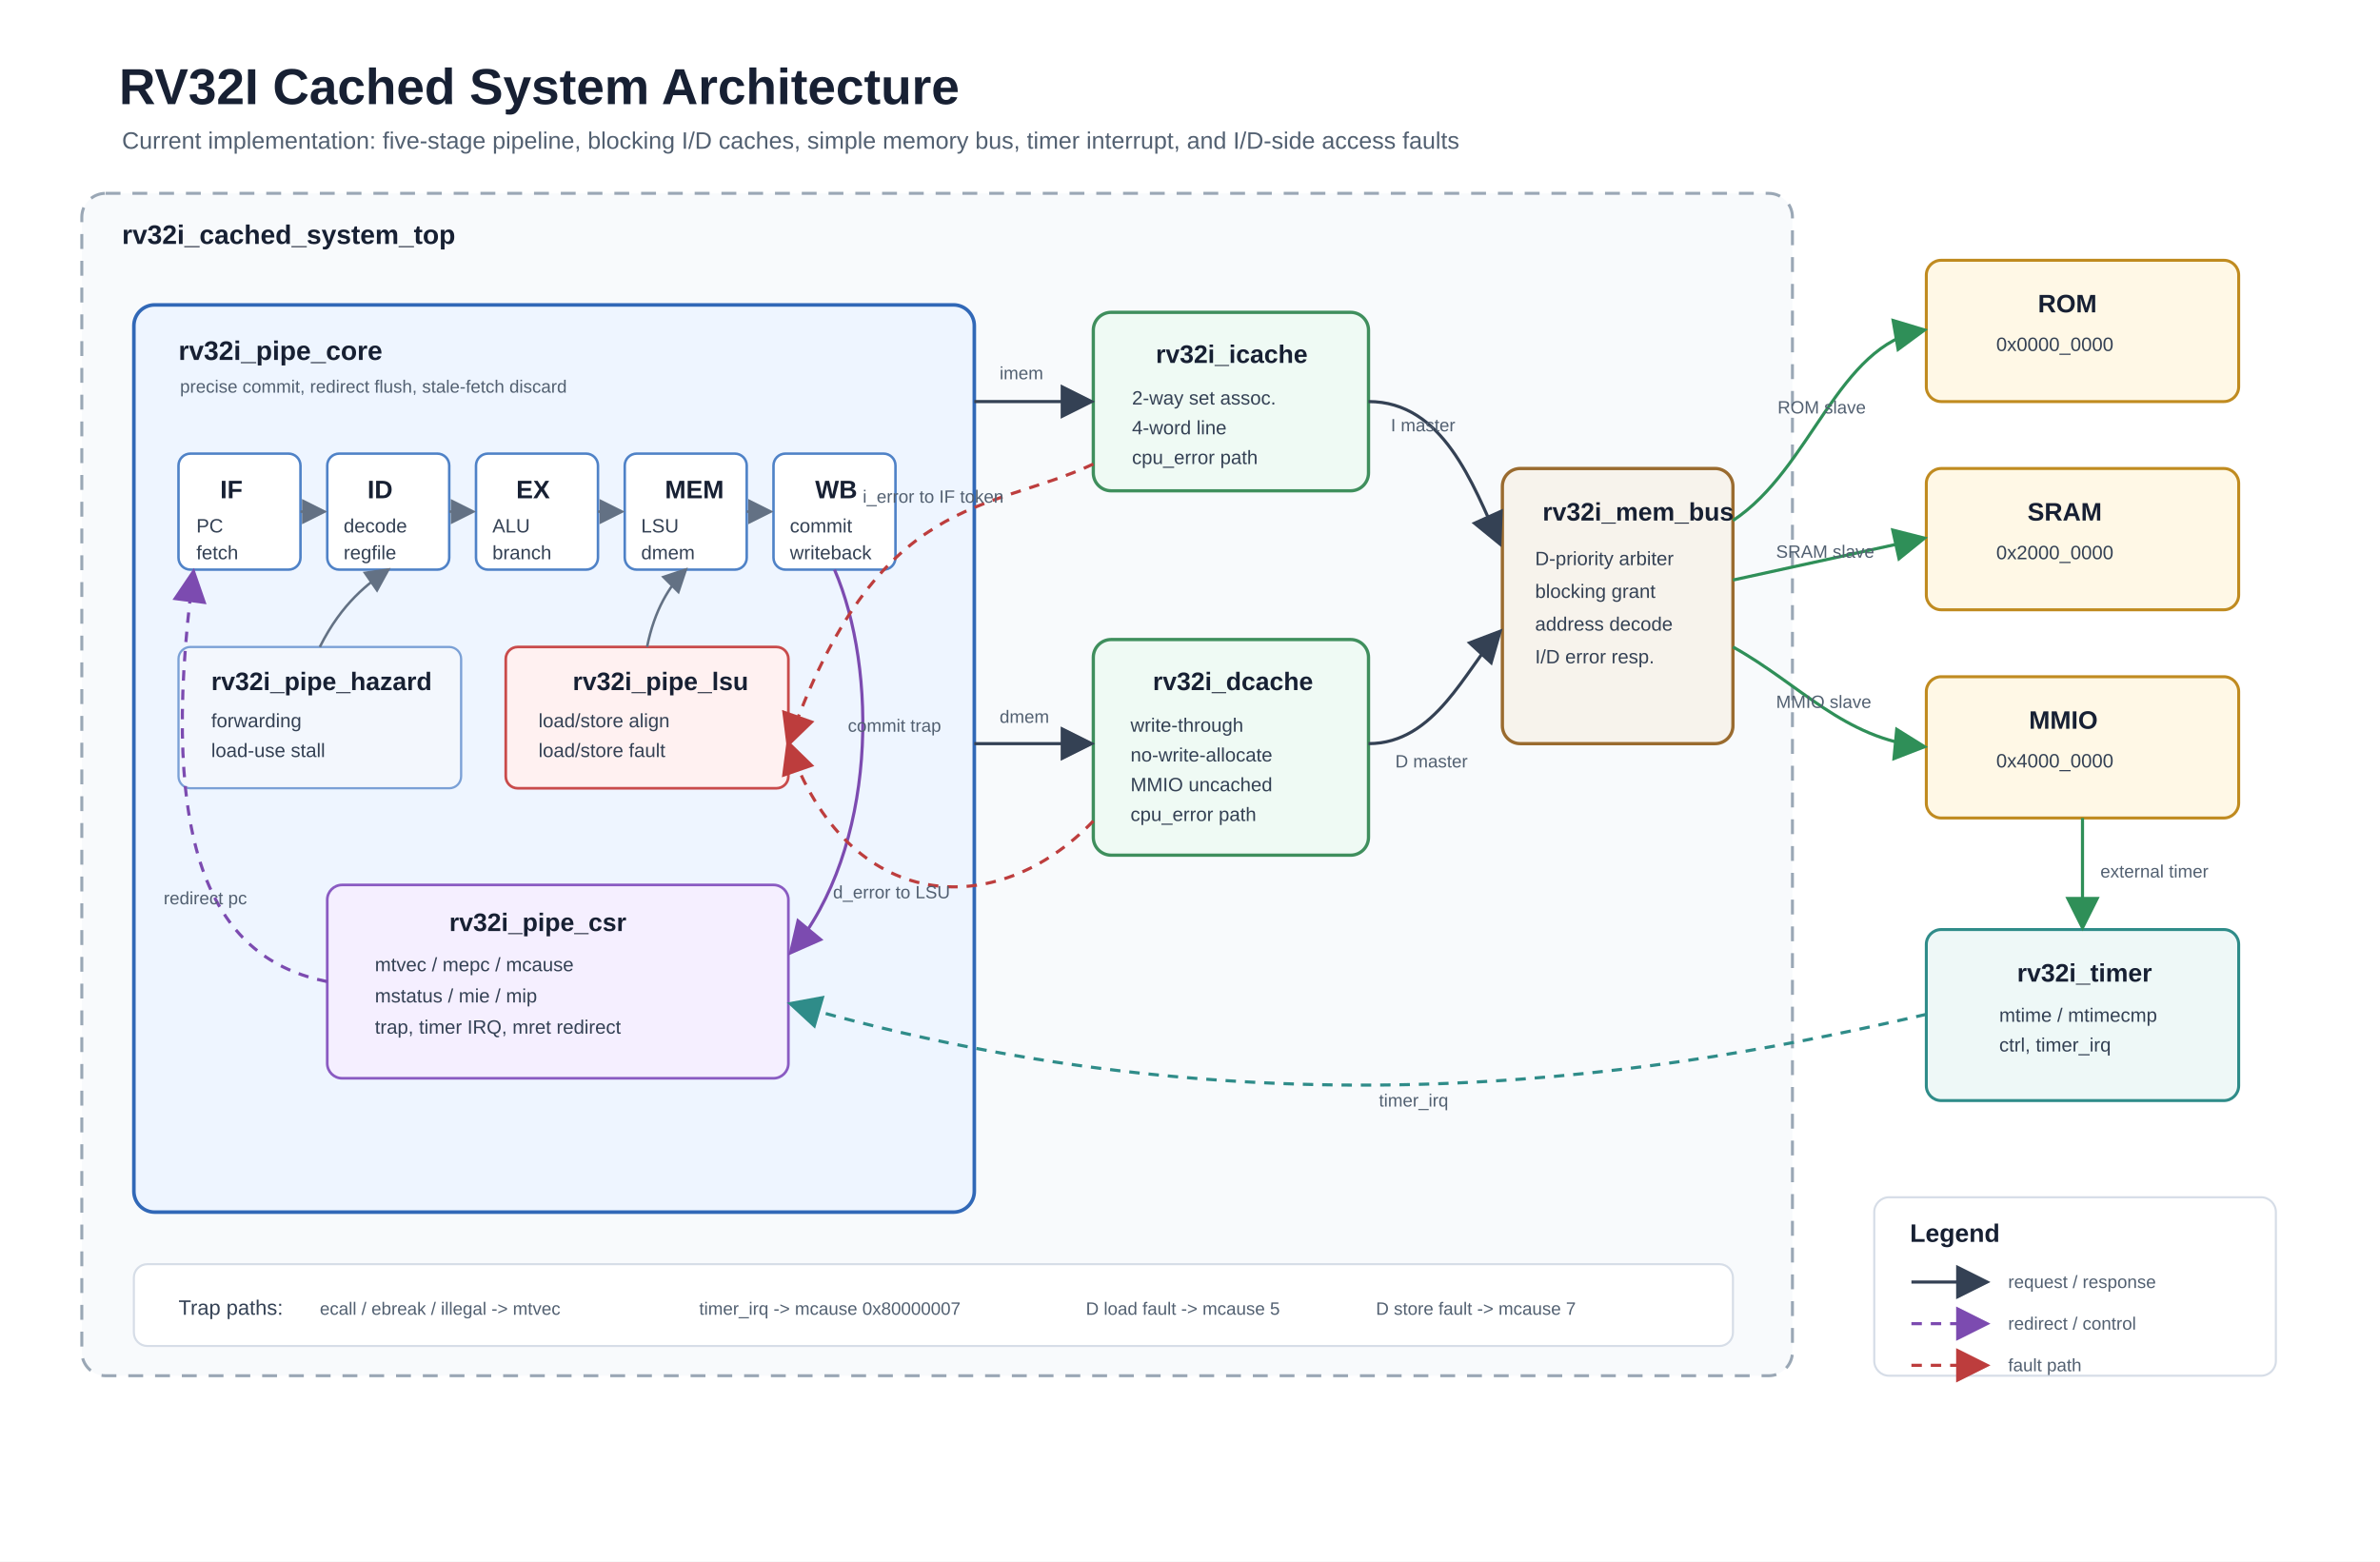
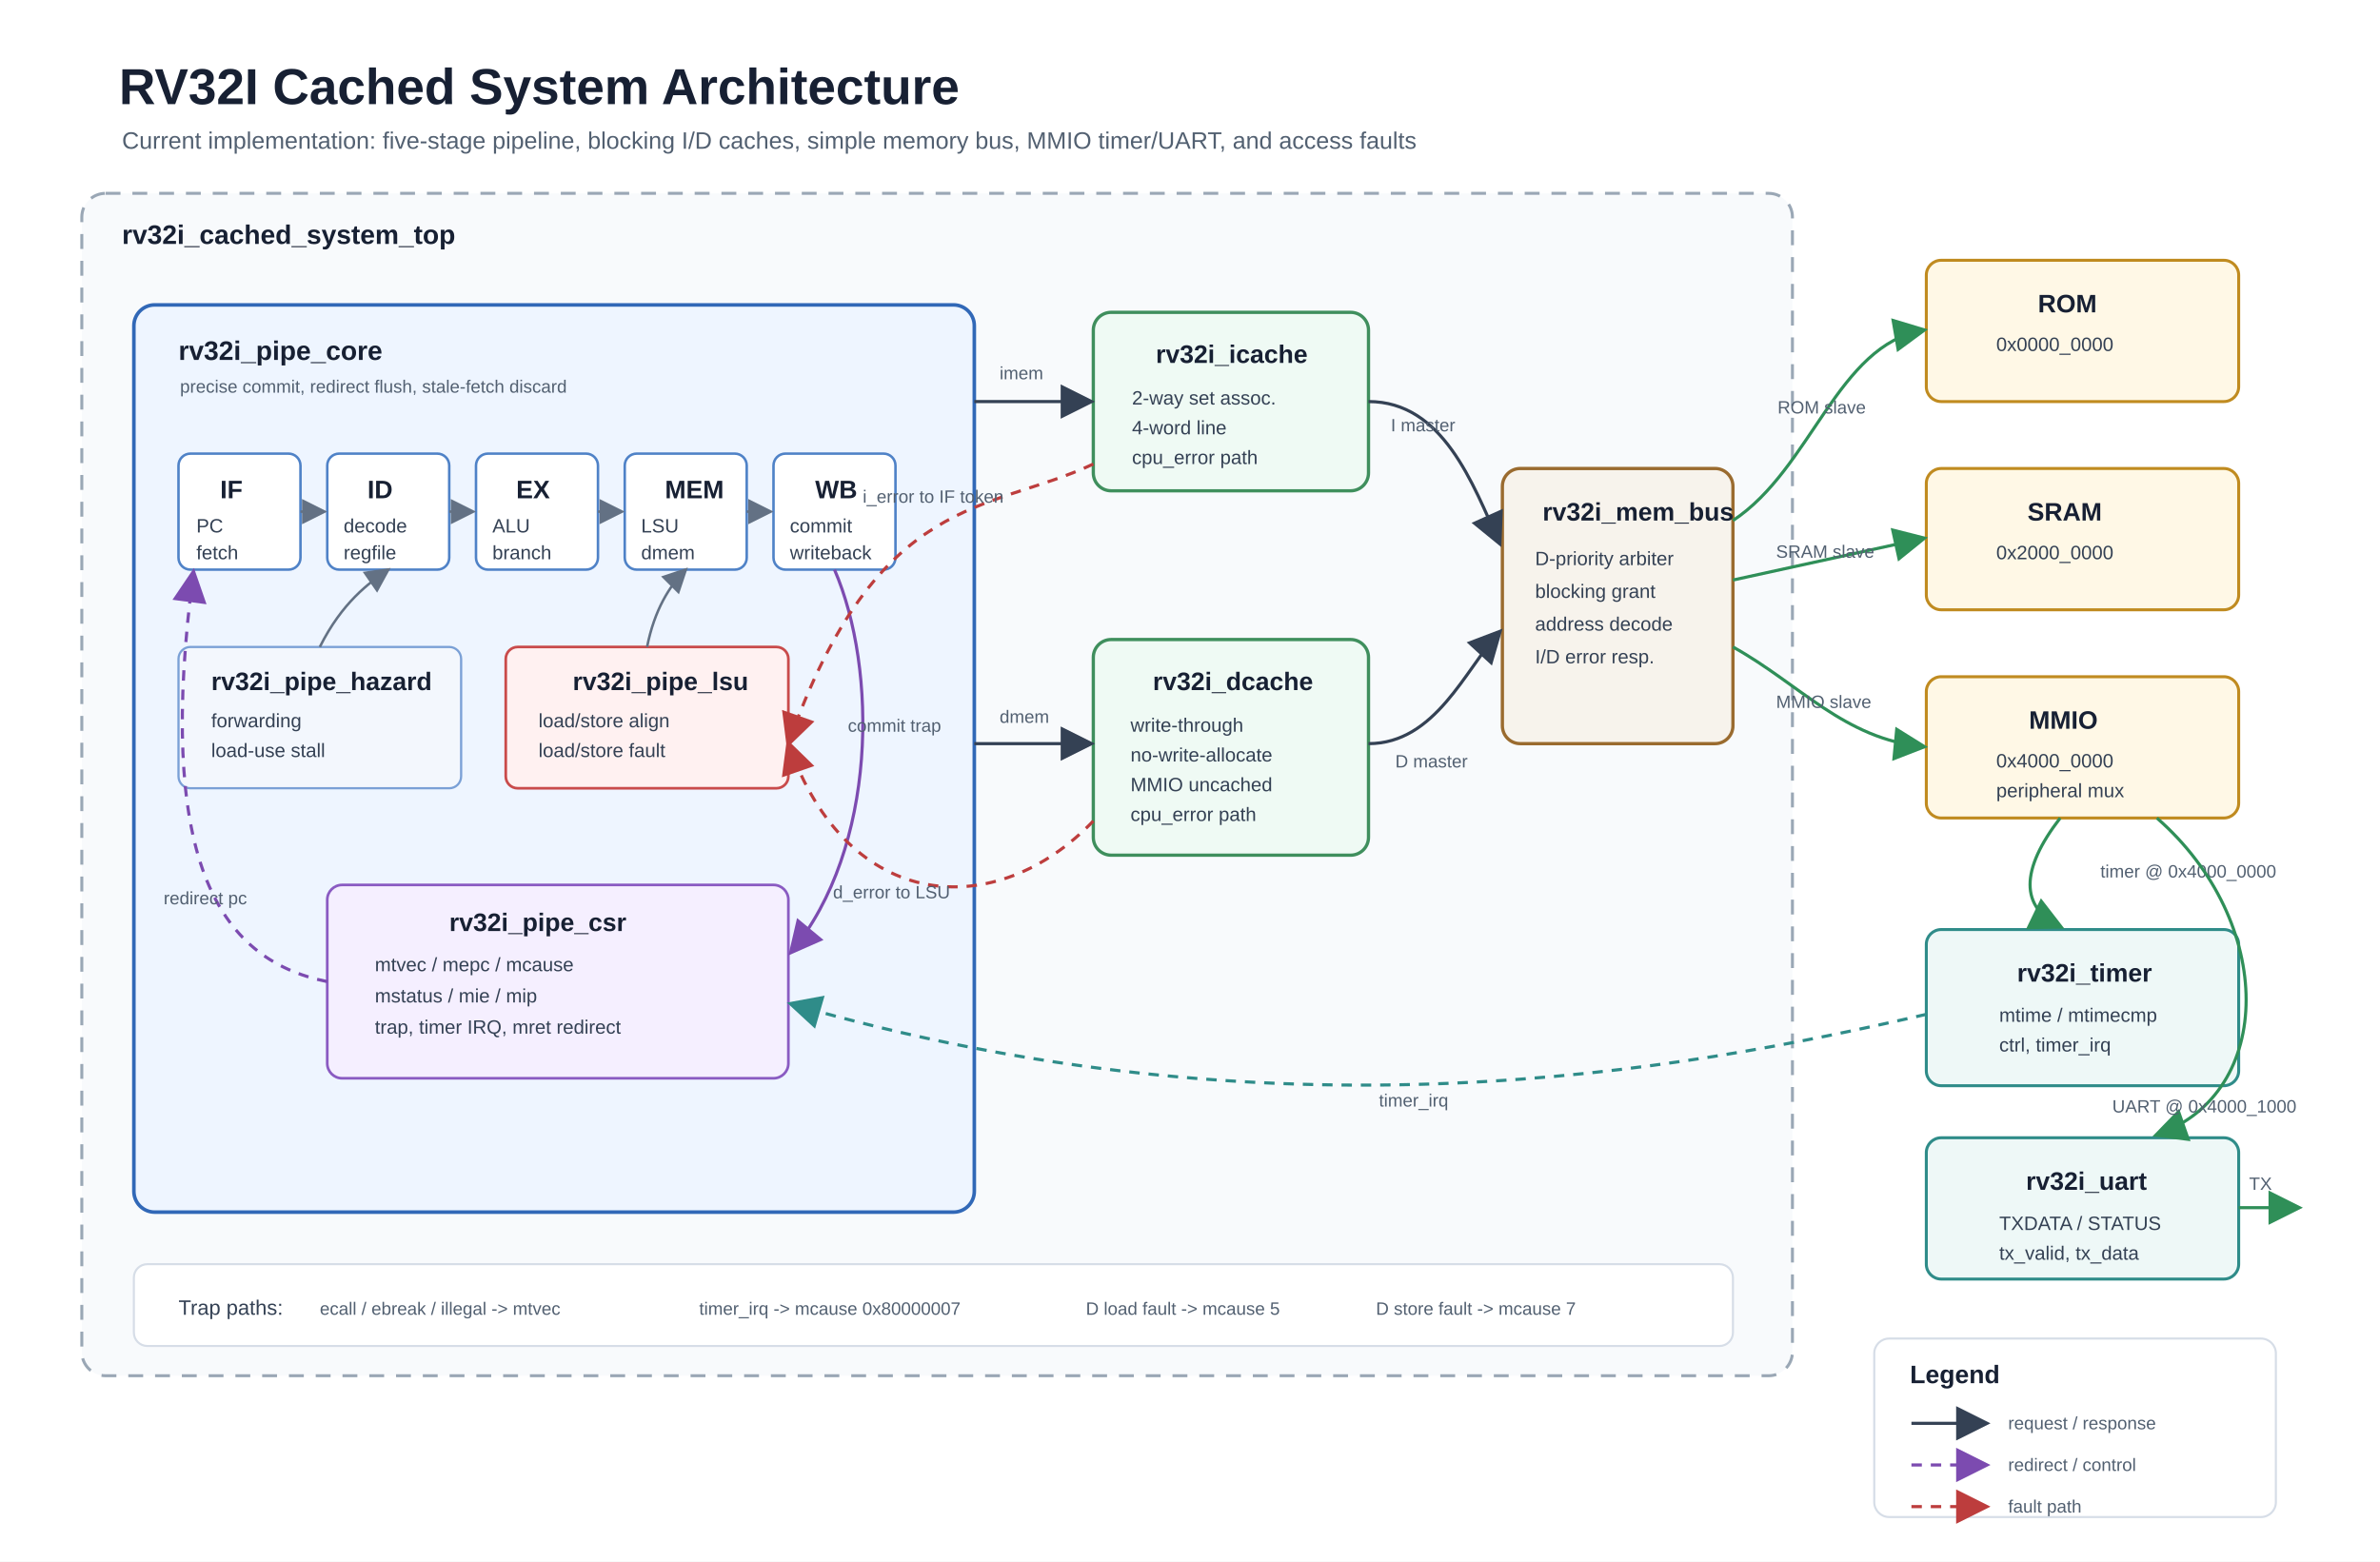
<svg xmlns="http://www.w3.org/2000/svg" width="1600" height="1050" viewBox="0 0 1600 1050" role="img" aria-labelledby="title desc">
  <defs>
    <style>
      .bg { fill: #ffffff; }
      .title { font-family: Arial, Helvetica, sans-serif; font-size: 34px; font-weight: 700; fill: #172033; }
      .subtitle { font-family: Arial, Helvetica, sans-serif; font-size: 16px; fill: #526071; }
      .label { font-family: Arial, Helvetica, sans-serif; font-size: 18px; font-weight: 700; fill: #172033; }
      .small { font-family: Arial, Helvetica, sans-serif; font-size: 14px; fill: #344154; }
      .tiny { font-family: Arial, Helvetica, sans-serif; font-size: 12px; fill: #526071; }
      .box-title { font-family: Arial, Helvetica, sans-serif; font-size: 17px; font-weight: 700; fill: #172033; }
      .box-text { font-family: Arial, Helvetica, sans-serif; font-size: 13px; fill: #344154; }
      .boundary { fill: #f8fafc; stroke: #9aa7b5; stroke-width: 2; stroke-dasharray: 10 8; }
      .core { fill: #eef5ff; stroke: #3168b7; stroke-width: 2.4; }
      .stage { fill: #ffffff; stroke: #4f82c7; stroke-width: 1.7; }
      .unit { fill: #f3f7fd; stroke: #7aa0d6; stroke-width: 1.5; }
      .csr { fill: #f5efff; stroke: #8a5bc2; stroke-width: 1.8; }
      .fault { fill: #fff1f1; stroke: #c94b4b; stroke-width: 1.8; }
      .cache { fill: #effaf4; stroke: #3f8f5d; stroke-width: 2.2; }
      .bus { fill: #f7f3ec; stroke: #9a6b2f; stroke-width: 2.2; }
      .mem { fill: #fff8e6; stroke: #c08b20; stroke-width: 2; }
      .timer { fill: #eef8f7; stroke: #2f8c89; stroke-width: 2; }
      .legend { fill: #ffffff; stroke: #d6dde7; stroke-width: 1.4; }
      .arrow { stroke: #344154; stroke-width: 2.1; fill: none; marker-end: url(#arrow); }
      .arrow-light { stroke: #637184; stroke-width: 1.7; fill: none; marker-end: url(#arrow-light); }
      .arrow-red { stroke: #bd3d3d; stroke-width: 2.1; fill: none; marker-end: url(#arrow-red); }
      .arrow-purple { stroke: #7c4bb0; stroke-width: 2.1; fill: none; marker-end: url(#arrow-purple); }
      .arrow-green { stroke: #2f8f58; stroke-width: 2.1; fill: none; marker-end: url(#arrow-green); }
      .dash-red { stroke: #bd3d3d; stroke-width: 2.1; fill: none; stroke-dasharray: 7 6; marker-end: url(#arrow-red); }
      .dash-purple { stroke: #7c4bb0; stroke-width: 2.1; fill: none; stroke-dasharray: 7 6; marker-end: url(#arrow-purple); }
      .dash-teal { stroke: #2f8c89; stroke-width: 2.1; fill: none; stroke-dasharray: 7 6; marker-end: url(#arrow-teal); }
    </style>
    <marker id="arrow" markerWidth="11" markerHeight="11" refX="9.5" refY="5.5" orient="auto">
      <path d="M 0 0 L 11 5.5 L 0 11 z" fill="#344154" />
    </marker>
    <marker id="arrow-light" markerWidth="10" markerHeight="10" refX="8.8" refY="5" orient="auto">
      <path d="M 0 0 L 10 5 L 0 10 z" fill="#637184" />
    </marker>
    <marker id="arrow-red" markerWidth="11" markerHeight="11" refX="9.5" refY="5.5" orient="auto">
      <path d="M 0 0 L 11 5.5 L 0 11 z" fill="#bd3d3d" />
    </marker>
    <marker id="arrow-purple" markerWidth="11" markerHeight="11" refX="9.5" refY="5.5" orient="auto">
      <path d="M 0 0 L 11 5.5 L 0 11 z" fill="#7c4bb0" />
    </marker>
    <marker id="arrow-green" markerWidth="11" markerHeight="11" refX="9.5" refY="5.5" orient="auto">
      <path d="M 0 0 L 11 5.5 L 0 11 z" fill="#2f8f58" />
    </marker>
    <marker id="arrow-teal" markerWidth="11" markerHeight="11" refX="9.5" refY="5.5" orient="auto">
      <path d="M 0 0 L 11 5.5 L 0 11 z" fill="#2f8c89" />
    </marker>
  </defs>
  <rect class="bg" x="0" y="0" width="1600" height="1050" />
  <text class="title" x="80" y="70">RV32I Cached System Architecture</text>
-   <text class="subtitle" x="82" y="100">Current implementation: five-stage pipeline, blocking I/D caches, simple memory bus, timer interrupt, and I/D-side access faults</text>
+   <text class="subtitle" x="82" y="100">Current implementation: five-stage pipeline, blocking I/D caches, simple memory bus, MMIO timer/UART, and access faults</text>
  <rect class="boundary" x="55" y="130" width="1150" height="795" rx="16" />
  <text class="label" x="82" y="164">rv32i_cached_system_top</text>
  <rect class="core" x="90" y="205" width="565" height="610" rx="14" />
  <text class="label" x="120" y="242">rv32i_pipe_core</text>
  <text class="tiny" x="121" y="264">precise commit, redirect flush, stale-fetch discard</text>
  <rect class="stage" x="120" y="305" width="82" height="78" rx="8" />
  <text class="box-title" x="148" y="335">IF</text>
  <text class="box-text" x="132" y="358">PC</text>
  <text class="box-text" x="132" y="376">fetch</text>
  <rect class="stage" x="220" y="305" width="82" height="78" rx="8" />
  <text class="box-title" x="247" y="335">ID</text>
  <text class="box-text" x="231" y="358">decode</text>
  <text class="box-text" x="231" y="376">regfile</text>
  <rect class="stage" x="320" y="305" width="82" height="78" rx="8" />
  <text class="box-title" x="347" y="335">EX</text>
  <text class="box-text" x="331" y="358">ALU</text>
  <text class="box-text" x="331" y="376">branch</text>
  <rect class="stage" x="420" y="305" width="82" height="78" rx="8" />
  <text class="box-title" x="447" y="335">MEM</text>
  <text class="box-text" x="431" y="358">LSU</text>
  <text class="box-text" x="431" y="376">dmem</text>
  <rect class="stage" x="520" y="305" width="82" height="78" rx="8" />
  <text class="box-title" x="548" y="335">WB</text>
  <text class="box-text" x="531" y="358">commit</text>
  <text class="box-text" x="531" y="376">writeback</text>
  <path class="arrow-light" d="M 202 344 L 218 344" />
  <path class="arrow-light" d="M 302 344 L 318 344" />
  <path class="arrow-light" d="M 402 344 L 418 344" />
  <path class="arrow-light" d="M 502 344 L 518 344" />
  <rect class="unit" x="120" y="435" width="190" height="95" rx="8" />
  <text class="box-title" x="142" y="464">rv32i_pipe_hazard</text>
  <text class="box-text" x="142" y="489">forwarding</text>
  <text class="box-text" x="142" y="509">load-use stall</text>
  <rect class="fault" x="340" y="435" width="190" height="95" rx="8" />
  <text class="box-title" x="385" y="464">rv32i_pipe_lsu</text>
  <text class="box-text" x="362" y="489">load/store align</text>
  <text class="box-text" x="362" y="509">load/store fault</text>
  <rect class="csr" x="220" y="595" width="310" height="130" rx="10" />
  <text class="box-title" x="302" y="626">rv32i_pipe_csr</text>
  <text class="box-text" x="252" y="653">mtvec / mepc / mcause</text>
  <text class="box-text" x="252" y="674">mstatus / mie / mip</text>
  <text class="box-text" x="252" y="695">trap, timer IRQ, mret redirect</text>
  <path class="arrow-light" d="M 215 435 C 230 405, 248 392, 261 383" />
  <path class="arrow-light" d="M 435 435 C 440 410, 450 394, 461 383" />
  <path class="arrow-purple" d="M 561 383 C 590 450, 590 570, 532 640" />
  <text class="tiny" x="570" y="492">commit trap</text>
  <path class="dash-purple" d="M 220 660 C 145 645, 105 575, 130 385" />
  <text class="tiny" x="110" y="608">redirect pc</text>
  <rect class="cache" x="735" y="210" width="185" height="120" rx="12" />
  <text class="box-title" x="777" y="244">rv32i_icache</text>
  <text class="box-text" x="761" y="272">2-way set assoc.</text>
  <text class="box-text" x="761" y="292">4-word line</text>
  <text class="box-text" x="761" y="312">cpu_error path</text>
  <rect class="cache" x="735" y="430" width="185" height="145" rx="12" />
  <text class="box-title" x="775" y="464">rv32i_dcache</text>
  <text class="box-text" x="760" y="492">write-through</text>
  <text class="box-text" x="760" y="512">no-write-allocate</text>
  <text class="box-text" x="760" y="532">MMIO uncached</text>
  <text class="box-text" x="760" y="552">cpu_error path</text>
  <rect class="bus" x="1010" y="315" width="155" height="185" rx="12" />
  <text class="box-title" x="1037" y="350">rv32i_mem_bus</text>
  <text class="box-text" x="1032" y="380">D-priority arbiter</text>
  <text class="box-text" x="1032" y="402">blocking grant</text>
  <text class="box-text" x="1032" y="424">address decode</text>
  <text class="box-text" x="1032" y="446">I/D error resp.</text>
  <path class="arrow" d="M 655 270 L 733 270" />
  <text class="tiny" x="672" y="255">imem</text>
  <path class="arrow" d="M 655 500 L 733 500" />
  <text class="tiny" x="672" y="486">dmem</text>
  <path class="arrow" d="M 920 270 C 970 270, 990 325, 1008 365" />
  <text class="tiny" x="935" y="290">I master</text>
  <path class="arrow" d="M 920 500 C 965 500, 985 450, 1008 425" />
  <text class="tiny" x="938" y="516">D master</text>
  <path class="dash-red" d="M 735 552 C 670 620, 570 615, 530 500" />
  <text class="tiny" x="560" y="604">d_error to LSU</text>
  <path class="dash-red" d="M 735 312 C 665 345, 590 330, 530 500" />
  <text class="tiny" x="580" y="338">i_error to IF token</text>
  <rect class="mem" x="1295" y="175" width="210" height="95" rx="10" />
  <text class="box-title" x="1370" y="210">ROM</text>
  <text class="box-text" x="1342" y="236">0x0000_0000</text>
  <rect class="mem" x="1295" y="315" width="210" height="95" rx="10" />
  <text class="box-title" x="1363" y="350">SRAM</text>
  <text class="box-text" x="1342" y="376">0x2000_0000</text>
  <rect class="mem" x="1295" y="455" width="210" height="95" rx="10" />
  <text class="box-title" x="1364" y="490">MMIO</text>
  <text class="box-text" x="1342" y="516">0x4000_0000</text>
-   <rect class="timer" x="1295" y="625" width="210" height="115" rx="10" />
+   <text class="box-text" x="1342" y="536">peripheral mux</text>
+   <rect class="timer" x="1295" y="625" width="210" height="105" rx="10" />
  <text class="box-title" x="1356" y="660">rv32i_timer</text>
  <text class="box-text" x="1344" y="687">mtime / mtimecmp</text>
  <text class="box-text" x="1344" y="707">ctrl, timer_irq</text>
+   <rect class="timer" x="1295" y="765" width="210" height="95" rx="10" />
+   <text class="box-title" x="1362" y="800">rv32i_uart</text>
+   <text class="box-text" x="1344" y="827">TXDATA / STATUS</text>
+   <text class="box-text" x="1344" y="847">tx_valid, tx_data</text>
  <path class="arrow-green" d="M 1165 350 C 1218 315, 1235 232, 1293 222" />
  <text class="tiny" x="1195" y="278">ROM slave</text>
  <path class="arrow-green" d="M 1165 390 L 1293 362" />
  <text class="tiny" x="1194" y="375">SRAM slave</text>
  <path class="arrow-green" d="M 1165 435 C 1210 460, 1240 497, 1293 502" />
  <text class="tiny" x="1194" y="476">MMIO slave</text>
-   <path class="arrow-green" d="M 1400 550 L 1400 623" />
-   <text class="tiny" x="1412" y="590">external timer</text>
+   <path class="arrow-green" d="M 1385 550 C 1358 585, 1358 610, 1385 623" />
+   <text class="tiny" x="1412" y="590">timer @ 0x4000_0000</text>
+   <path class="arrow-green" d="M 1450 550 C 1530 620, 1530 735, 1450 763" />
+   <text class="tiny" x="1420" y="748">UART @ 0x4000_1000</text>
+   <path class="arrow-green" d="M 1505 812 L 1545 812" />
+   <text class="tiny" x="1512" y="800">TX</text>
  <path class="dash-teal" d="M 1295 682 C 1130 720, 860 770, 532 675" />
  <text class="tiny" x="927" y="744">timer_irq</text>
  <rect class="legend" x="90" y="850" width="1075" height="55" rx="9" />
  <text class="small" x="120" y="884">Trap paths:</text>
  <text class="tiny" x="215" y="884">ecall / ebreak / illegal -&gt; mtvec</text>
  <text class="tiny" x="470" y="884">timer_irq -&gt; mcause 0x80000007</text>
  <text class="tiny" x="730" y="884">D load fault -&gt; mcause 5</text>
  <text class="tiny" x="925" y="884">D store fault -&gt; mcause 7</text>
-   <rect class="legend" x="1260" y="805" width="270" height="120" rx="10" />
-   <text class="box-title" x="1284" y="835">Legend</text>
-   <line x1="1285" y1="862" x2="1335" y2="862" class="arrow" />
-   <text class="tiny" x="1350" y="866">request / response</text>
-   <line x1="1285" y1="890" x2="1335" y2="890" class="dash-purple" />
-   <text class="tiny" x="1350" y="894">redirect / control</text>
-   <line x1="1285" y1="918" x2="1335" y2="918" class="dash-red" />
-   <text class="tiny" x="1350" y="922">fault path</text>
+   <rect class="legend" x="1260" y="900" width="270" height="120" rx="10" />
+   <text class="box-title" x="1284" y="930">Legend</text>
+   <line x1="1285" y1="957" x2="1335" y2="957" class="arrow" />
+   <text class="tiny" x="1350" y="961">request / response</text>
+   <line x1="1285" y1="985" x2="1335" y2="985" class="dash-purple" />
+   <text class="tiny" x="1350" y="989">redirect / control</text>
+   <line x1="1285" y1="1013" x2="1335" y2="1013" class="dash-red" />
+   <text class="tiny" x="1350" y="1017">fault path</text>
</svg>
